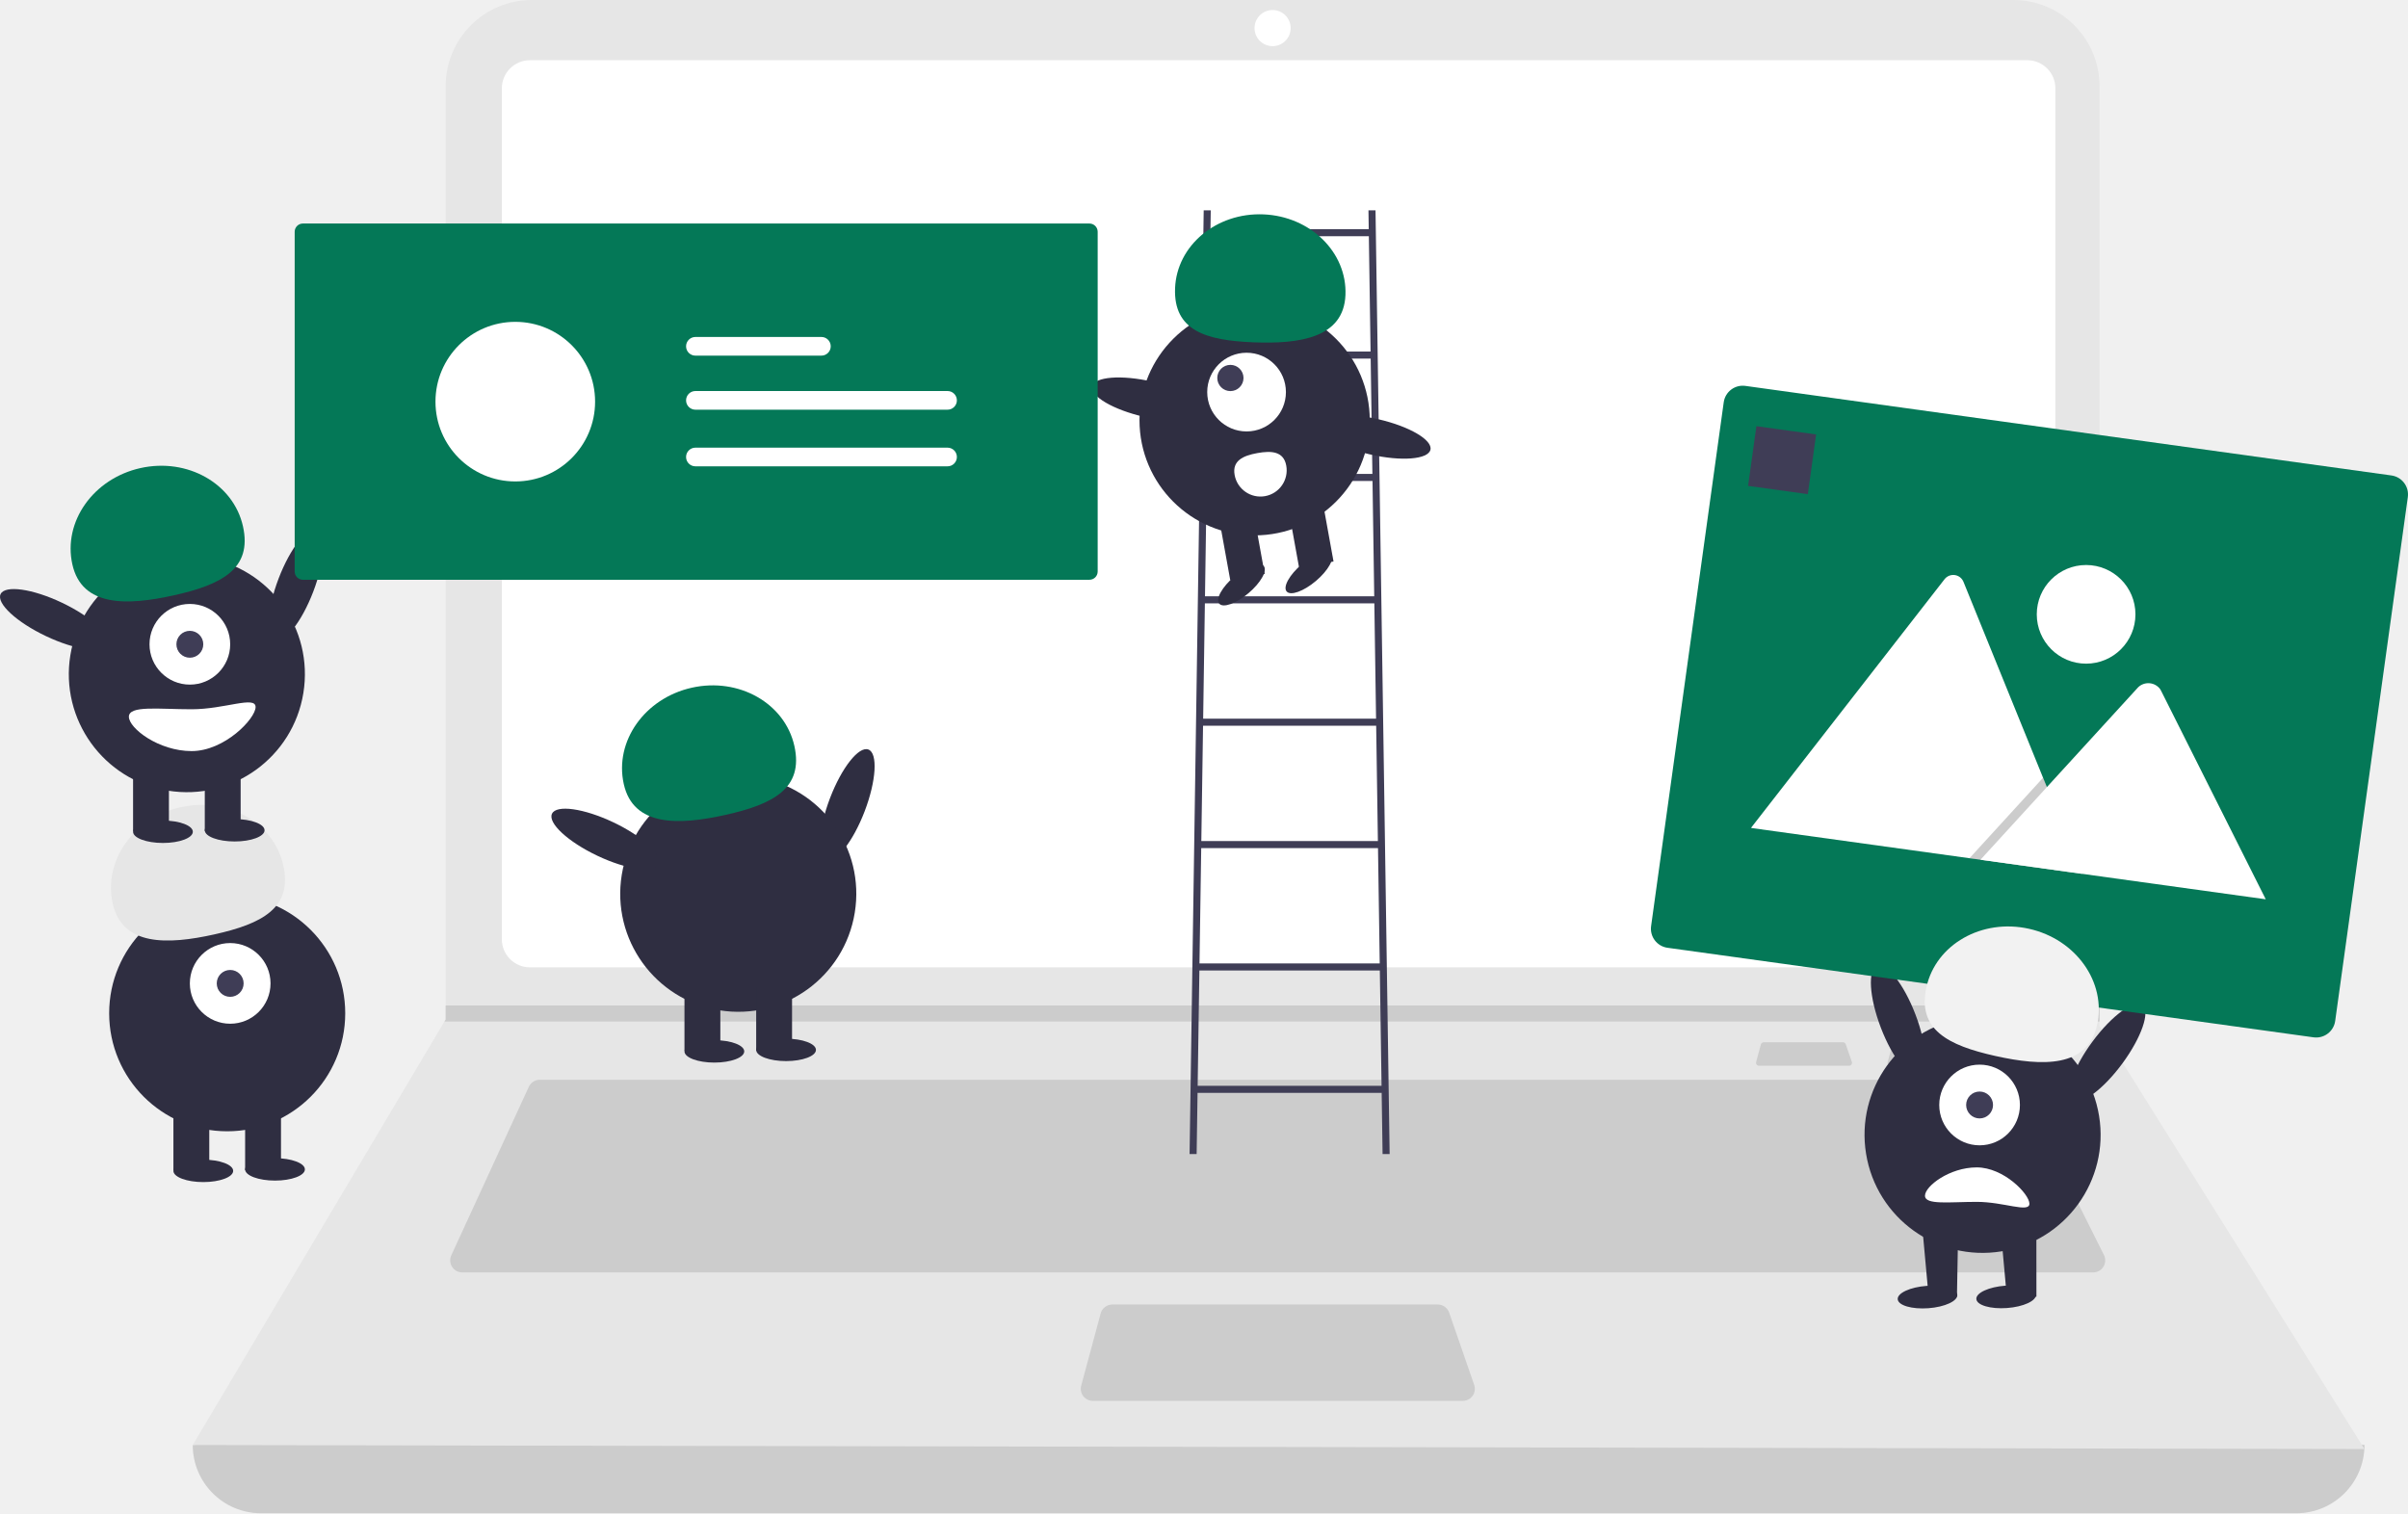
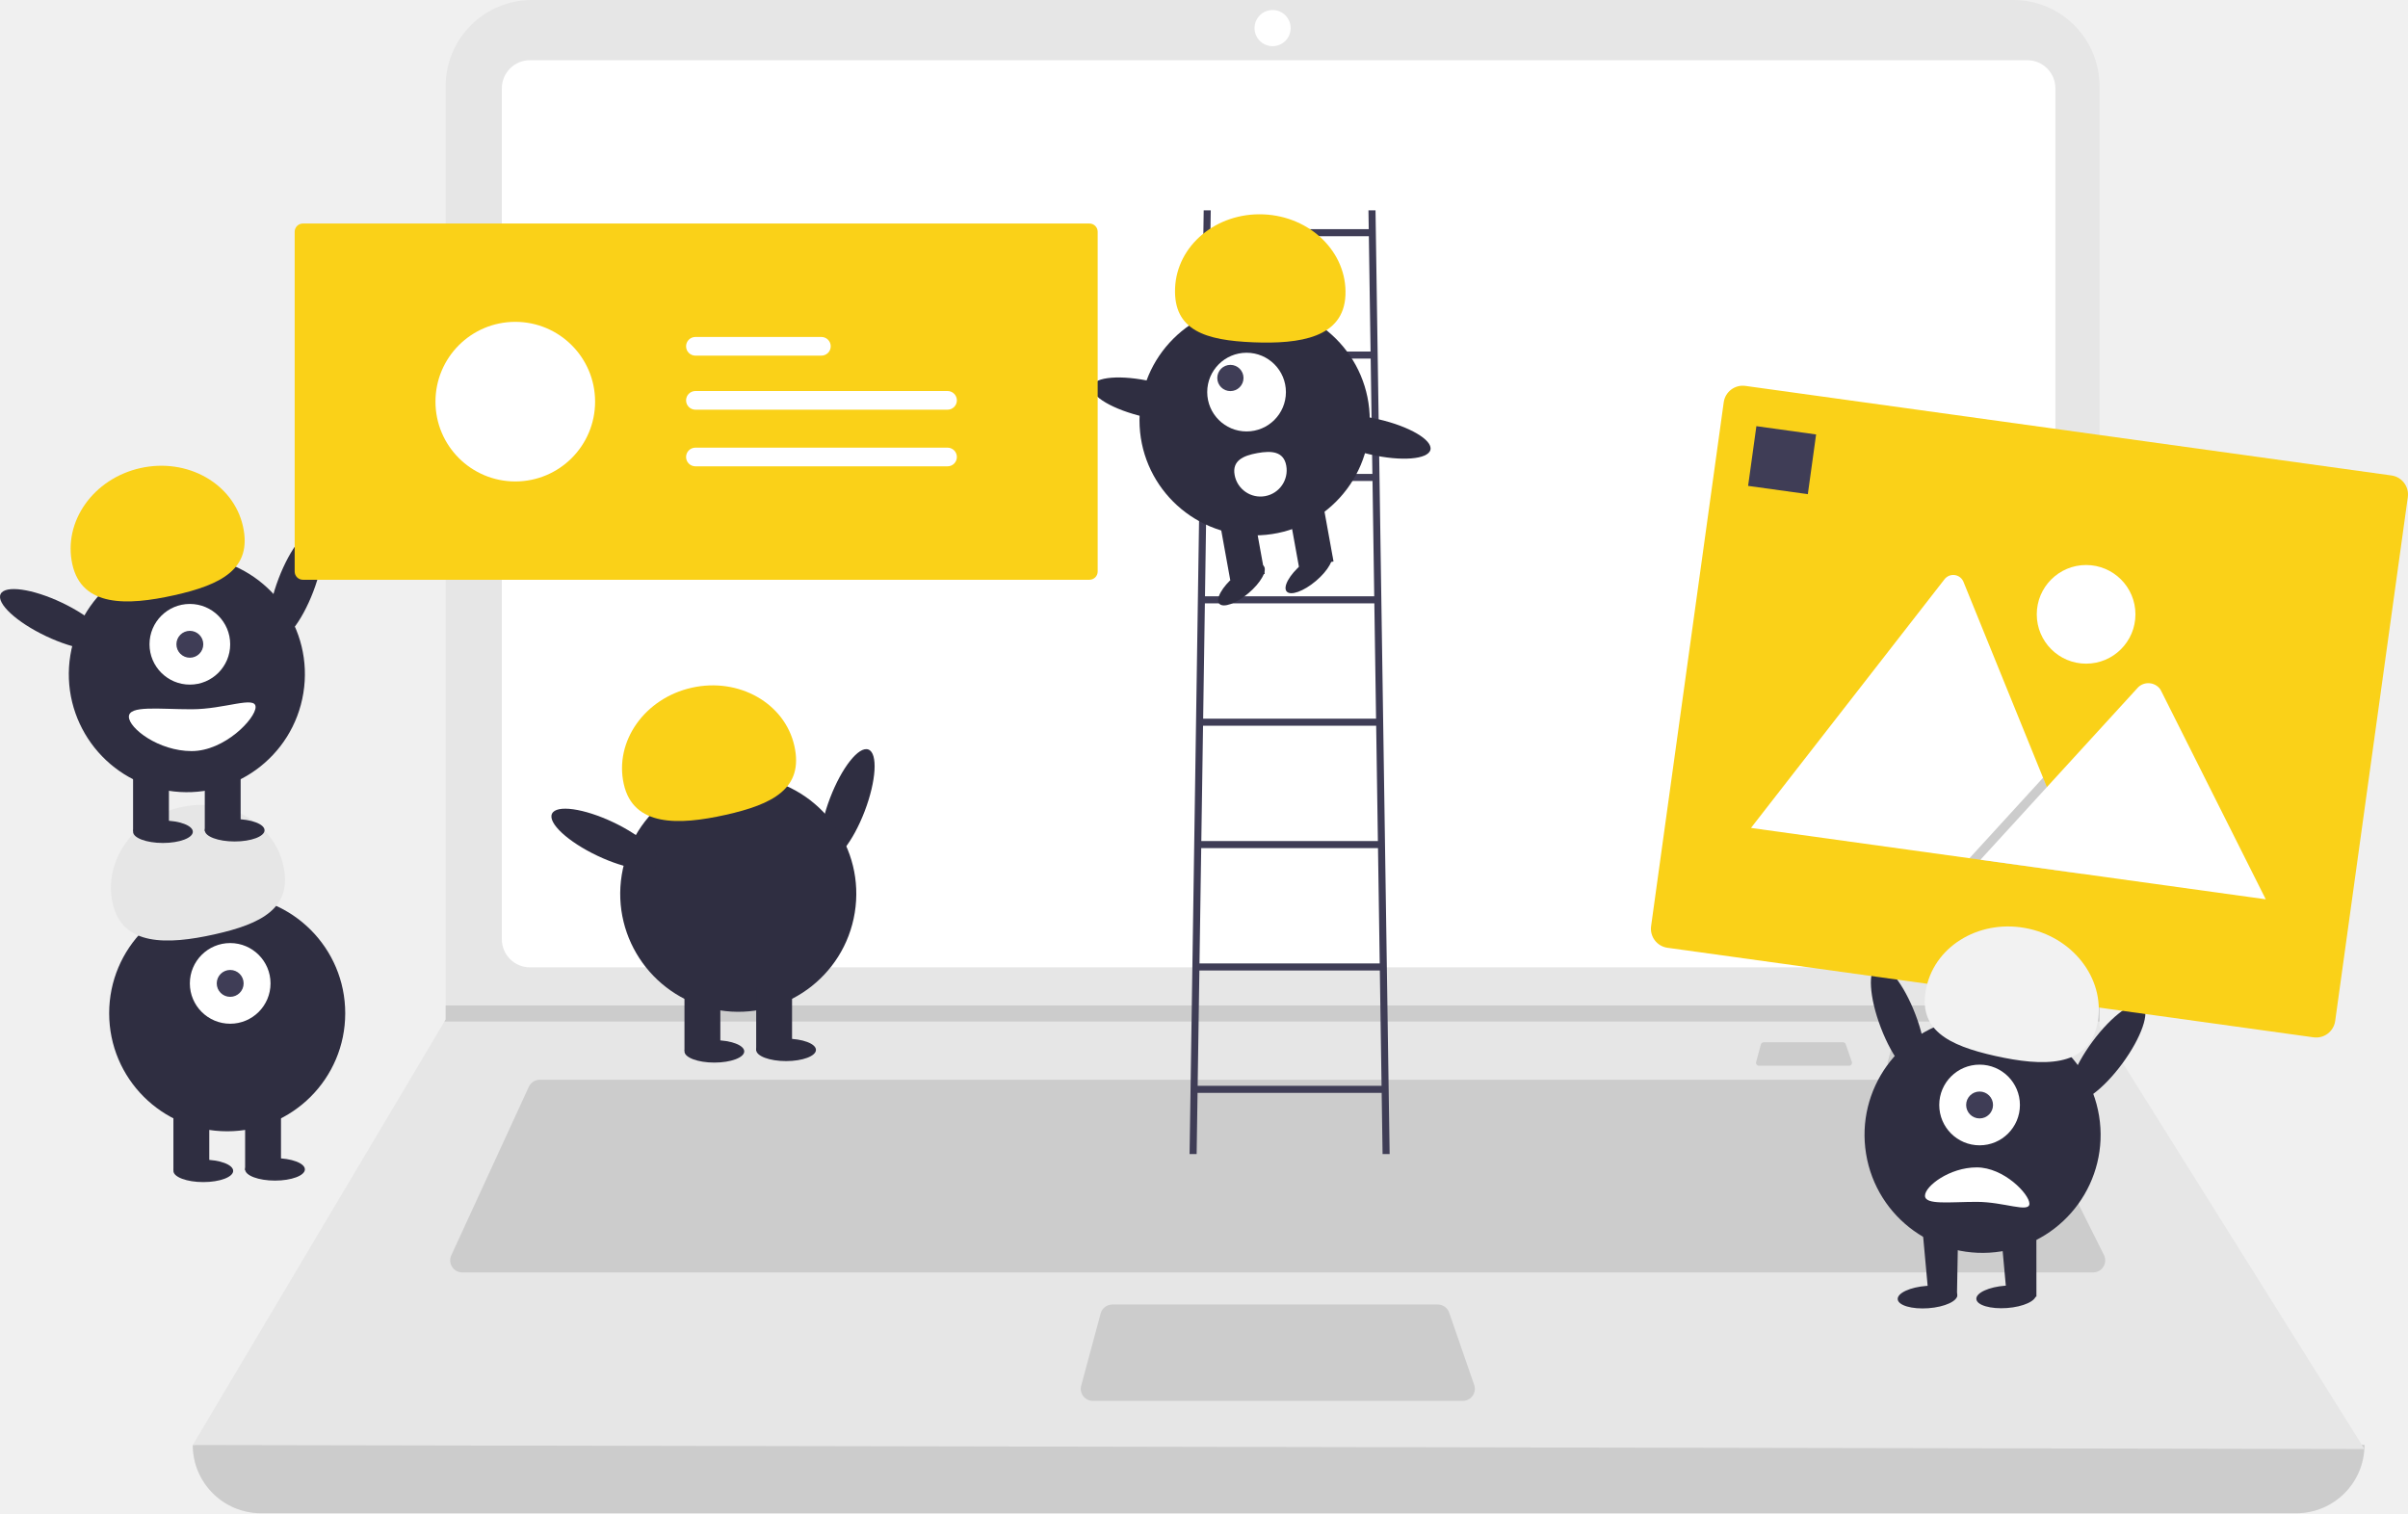
<svg xmlns="http://www.w3.org/2000/svg" id="f241e7b9-92bc-4a39-8e1f-dd6f59c49ece" data-name="Layer 1" width="878.64" height="552.215" viewBox="0 0 878.64 552.215">
  <path d="M998.543,726.107H255.909a24.901,24.901,0,0,1-24.901-24.901v0q403.807-46.93,792.435,0v0A24.901,24.901,0,0,1,998.543,726.107Z" transform="translate(-160.6798 -173.8927)" fill="#ccc" />
  <path d="M1023.444,702.671,231.008,701.206l91.84-154.532.439-.732V205.37a31.475,31.475,0,0,1,31.478-31.478H895.292a31.475,31.475,0,0,1,31.478,31.478v342.915Z" transform="translate(-160.6798 -173.8927)" fill="#e6e6e6" />
  <path d="M354.048,195.864a10.265,10.265,0,0,0-10.253,10.253V516.647a10.265,10.265,0,0,0,10.253,10.253H900.404a10.266,10.266,0,0,0,10.253-10.253V206.117a10.265,10.265,0,0,0-10.253-10.253Z" transform="translate(-160.6798 -173.8927)" fill="#fff" />
  <path d="M357.639,567.913a4.406,4.406,0,0,0-3.992,2.558l-28.299,61.52a4.394,4.394,0,0,0,3.992,6.231H924.45a4.394,4.394,0,0,0,3.929-6.36l-30.76-61.52a4.372,4.372,0,0,0-3.929-2.429Z" transform="translate(-160.6798 -173.8927)" fill="#ccc" />
  <circle cx="464.349" cy="10.253" r="6.591" fill="#fff" />
  <path d="M566.534,649.94a4.401,4.401,0,0,0-4.243,3.251l-7.099,26.366a4.394,4.394,0,0,0,4.243,5.537H694.433a4.393,4.393,0,0,0,4.151-5.832l-9.126-26.366a4.397,4.397,0,0,0-4.153-2.957Z" transform="translate(-160.6798 -173.8927)" fill="#ccc" />
  <polygon points="766.09 366.922 766.09 372.782 162.169 372.782 162.623 372.049 162.623 366.922 766.09 366.922" fill="#ccc" />
  <path d="M852.227,554.237a1.072,1.072,0,0,0-1.033.792l-1.729,6.42a1.07,1.07,0,0,0,1.033,1.348H883.372a1.07,1.07,0,0,0,1.011-1.42l-2.222-6.42a1.071,1.071,0,0,0-1.011-.72Z" transform="translate(-160.6798 -173.8927)" fill="#ccc" />
  <path d="M804.227,554.237a1.072,1.072,0,0,0-1.033.792l-1.729,6.42a1.07,1.07,0,0,0,1.033,1.348H835.372a1.07,1.07,0,0,0,1.011-1.42l-2.222-6.42a1.071,1.071,0,0,0-1.011-.72Z" transform="translate(-160.6798 -173.8927)" fill="#ccc" />
  <path d="M665.161,595.032h2.576l-5.153-344.388h-2.576l.103,6.871H602.364l.103-6.871h-2.576l-5.153,344.388h2.576l.334-22.329h67.179Zm-3.714-248.2H601.028l.63-42.082h59.16Zm.039,2.576.63,42.082h-61.756l.63-42.082Zm.668,44.659.63,42.082H599.691l.63-42.082Zm.668,44.659.63,42.082H599.023l.63-42.082Zm.668,44.659.63,42.082H598.355l.63-42.082ZM660.15,260.091l.63,42.082H601.696l.63-42.082ZM597.687,570.126l.63-42.082h65.842l.63,42.082Z" transform="translate(-160.6798 -173.8927)" fill="#3f3d56" />
  <circle cx="457.794" cy="153.358" r="42.012" fill="#2f2e41" />
  <rect x="632.562" y="357.238" width="12.763" height="22.867" transform="translate(-216.1336 -54.17899) rotate(-10.26106)" fill="#2f2e41" />
  <rect x="607.444" y="361.785" width="12.763" height="22.867" transform="translate(-217.3453 -58.58065) rotate(-10.26106)" fill="#2f2e41" />
  <ellipse cx="613.672" cy="387.298" rx="10.636" ry="3.989" transform="translate(-265.6056 314.4538) rotate(-40.26106)" fill="#2f2e41" />
  <ellipse cx="638.267" cy="382.846" rx="10.636" ry="3.989" transform="translate(-256.9018 329.2941) rotate(-40.26106)" fill="#2f2e41" />
  <circle cx="454.853" cy="143.081" r="14.359" fill="#fff" />
  <circle cx="448.952" cy="137.934" r="4.786" fill="#3f3d56" />
-   <path d="M651.616,281.545c.632-15.554-12.773-28.728-29.941-29.425s-31.597,11.346-32.229,26.9,11.302,19.087,28.47,19.785S650.984,297.099,651.616,281.545Z" transform="translate(-160.6798 -173.8927)" fill="#047857" />
+   <path d="M651.616,281.545c.632-15.554-12.773-28.728-29.941-29.425s-31.597,11.346-32.229,26.9,11.302,19.087,28.47,19.785S650.984,297.099,651.616,281.545Z" transform="translate(-160.6798 -173.8927)" fill="#fad118" />
  <ellipse cx="579.682" cy="319.596" rx="6.594" ry="21.006" transform="translate(-22.02934 639.3272) rotate(-77.0899)" fill="#2f2e41" />
  <ellipse cx="662.15" cy="333.311" rx="6.594" ry="21.006" transform="translate(28.6462 730.3615) rotate(-77.0899)" fill="#2f2e41" />
  <path d="M630.013,343.807a9.572,9.572,0,1,1-18.835,3.429l-.003-.018c-.942-5.202,3.08-7.043,8.283-7.985S629.071,338.605,630.013,343.807Z" transform="translate(-160.6798 -173.8927)" fill="#fff" />
  <ellipse cx="469.866" cy="467.526" rx="21.534" ry="6.76" transform="translate(-295.2829 565.6119) rotate(-69.08217)" fill="#2f2e41" />
  <circle cx="430.059" cy="500.048" r="43.067" transform="translate(-293.1005 670.5622) rotate(-80.78252)" fill="#2f2e41" />
  <rect x="249.753" y="359.955" width="13.084" height="23.442" fill="#2f2e41" />
  <rect x="275.921" y="359.955" width="13.084" height="23.442" fill="#2f2e41" />
  <ellipse cx="260.656" cy="383.67" rx="10.903" ry="4.089" fill="#2f2e41" />
  <ellipse cx="286.824" cy="383.125" rx="10.903" ry="4.089" fill="#2f2e41" />
-   <path d="M388.282,459.997c-3.477-15.574,7.639-31.31,24.829-35.149s33.944,5.675,37.422,21.249-7.915,21.318-25.105,25.156S391.759,475.571,388.282,459.997Z" transform="translate(-160.6798 -173.8927)" fill="#047857" />
+   <path d="M388.282,459.997c-3.477-15.574,7.639-31.31,24.829-35.149s33.944,5.675,37.422,21.249-7.915,21.318-25.105,25.156S391.759,475.571,388.282,459.997Z" transform="translate(-160.6798 -173.8927)" fill="#fad118" />
  <ellipse cx="381.55" cy="480.065" rx="6.76" ry="21.534" transform="translate(-376.387 445.1919) rotate(-64.62574)" fill="#2f2e41" />
  <circle cx="82.901" cy="369.763" r="43.067" fill="#2f2e41" />
  <rect x="63.275" y="403.563" width="13.084" height="23.442" fill="#2f2e41" />
  <rect x="89.443" y="403.563" width="13.084" height="23.442" fill="#2f2e41" />
  <ellipse cx="74.178" cy="427.277" rx="10.903" ry="4.089" fill="#2f2e41" />
  <ellipse cx="100.346" cy="426.732" rx="10.903" ry="4.089" fill="#2f2e41" />
  <circle cx="83.991" cy="358.86" r="14.719" fill="#fff" />
  <circle cx="83.991" cy="358.86" r="4.906" fill="#3f3d56" />
  <path d="M201.804,503.604c-3.477-15.574,7.639-31.31,24.829-35.149s33.944,5.675,37.422,21.249-7.915,21.318-25.105,25.156S205.281,519.178,201.804,503.604Z" transform="translate(-160.6798 -173.8927)" fill="#e6e6e6" />
  <ellipse cx="268.669" cy="387.383" rx="21.534" ry="6.76" transform="translate(-349.786 326.1453) rotate(-69.08217)" fill="#2f2e41" />
  <circle cx="228.861" cy="419.905" r="43.067" transform="translate(-382.9613 404.6576) rotate(-80.78252)" fill="#2f2e41" />
  <rect x="48.556" y="279.812" width="13.084" height="23.442" fill="#2f2e41" />
  <rect x="74.723" y="279.812" width="13.084" height="23.442" fill="#2f2e41" />
  <ellipse cx="59.459" cy="303.527" rx="10.903" ry="4.089" fill="#2f2e41" />
  <ellipse cx="85.627" cy="302.982" rx="10.903" ry="4.089" fill="#2f2e41" />
  <circle cx="69.272" cy="235.11" r="14.719" fill="#fff" />
  <circle cx="69.272" cy="235.11" r="4.906" fill="#3f3d56" />
-   <path d="M187.085,379.854c-3.477-15.574,7.639-31.31,24.829-35.149s33.944,5.675,37.422,21.249-7.915,21.318-25.105,25.156S190.562,395.428,187.085,379.854Z" transform="translate(-160.6798 -173.8927)" fill="#047857" />
+   <path d="M187.085,379.854c-3.477-15.574,7.639-31.31,24.829-35.149s33.944,5.675,37.422,21.249-7.915,21.318-25.105,25.156S190.562,395.428,187.085,379.854Z" transform="translate(-160.6798 -173.8927)" fill="#fad118" />
  <ellipse cx="180.353" cy="399.922" rx="6.76" ry="21.534" transform="translate(-418.9539 217.6053) rotate(-64.62574)" fill="#2f2e41" />
  <path d="M207.707,435.442c0,4.215,10.853,12.539,22.897,12.539s23.335-11.867,23.335-16.082-11.292.818-23.335.818S207.707,431.227,207.707,435.442Z" transform="translate(-160.6798 -173.8927)" fill="#fff" />
-   <path d="M271.204,255.461a3.003,3.003,0,0,0-3,3v124a3.003,3.003,0,0,0,3,3h287a3.003,3.003,0,0,0,3-3v-124a3.003,3.003,0,0,0-3-3Z" transform="translate(-160.6798 -173.8927)" fill="#047857" />
+   <path d="M271.204,255.461a3.003,3.003,0,0,0-3,3v124a3.003,3.003,0,0,0,3,3h287a3.003,3.003,0,0,0,3-3v-124a3.003,3.003,0,0,0-3-3Z" transform="translate(-160.6798 -173.8927)" fill="#fad118" />
  <circle cx="188.018" cy="146.569" r="29.121" fill="#fff" />
  <path id="b71acdfd-6a55-428e-917a-53f192cb0203" data-name="Path 40" d="M414.423,316.587a3.405,3.405,0,0,0,0,6.81h91.946a3.405,3.405,0,1,0,.112-6.81q-.056-.001-.112,0Z" transform="translate(-160.6798 -173.8927)" fill="#fff" />
  <path id="ad4fbcfa-41b0-45f9-a593-23b6dc3fe165" data-name="Path 40" d="M414.423,296.86a3.405,3.405,0,0,0,0,6.81H460.339a3.405,3.405,0,1,0,.112-6.81q-.056-.001-.112,0Z" transform="translate(-160.6798 -173.8927)" fill="#fff" />
  <path id="bce2a7cd-a325-424d-9b3a-f63d1dad5aba" data-name="Path 40" d="M414.423,337.253a3.405,3.405,0,0,0,0,6.81h91.946a3.405,3.405,0,1,0,.112-6.81q-.056-.001-.112,0Z" transform="translate(-160.6798 -173.8927)" fill="#fff" />
  <ellipse cx="853.282" cy="546.503" rx="6.76" ry="21.534" transform="translate(-299.5601 166.7718) rotate(-20.91783)" fill="#2f2e41" />
  <circle cx="884.09" cy="588.025" r="43.067" transform="translate(-243.4551 -24.68433) rotate(-9.21747)" fill="#2f2e41" />
  <polygon points="743.035 447.932 729.952 447.932 732.512 476.005 743.058 473.14 743.035 447.932" fill="#2f2e41" />
  <polygon points="714.512 448.005 701.428 448.005 703.988 476.078 714.058 473.14 714.512 448.005" fill="#2f2e41" />
  <ellipse cx="863.998" cy="647.212" rx="10.903" ry="4.089" transform="translate(-205.5736 -109.1681) rotate(-4.18164)" fill="#2f2e41" />
  <circle cx="722.319" cy="403.229" r="14.719" fill="#fff" />
  <circle cx="722.319" cy="403.229" r="4.906" fill="#3f3d56" />
  <ellipse cx="929.598" cy="558.041" rx="21.534" ry="6.76" transform="translate(-232.2512 800.3487) rotate(-53.5499)" fill="#2f2e41" />
  <path d="M863.077,610.231c0-3.474,8.945-10.334,18.871-10.334s19.232,9.78,19.232,13.254-9.307-.674-19.232-.674S863.077,613.705,863.077,610.231Z" transform="translate(-160.6798 -173.8927)" fill="#fff" />
-   <path d="M1004.857,552.434,769.111,519.753a7.008,7.008,0,0,1-5.972-7.895l26.502-191.172a7.008,7.008,0,0,1,7.895-5.972l235.746,32.681a7.008,7.008,0,0,1,5.972,7.895L1012.751,546.462A7.008,7.008,0,0,1,1004.857,552.434Z" transform="translate(-160.6798 -173.8927)" fill="#047857" />
+   <path d="M1004.857,552.434,769.111,519.753a7.008,7.008,0,0,1-5.972-7.895l26.502-191.172a7.008,7.008,0,0,1,7.895-5.972l235.746,32.681a7.008,7.008,0,0,1,5.972,7.895L1012.751,546.462A7.008,7.008,0,0,1,1004.857,552.434Z" transform="translate(-160.6798 -173.8927)" fill="#fad118" />
  <path d="M920.402,492.772,800.048,476.088a2.477,2.477,0,0,1-.445-.098l70.591-90.706a4.024,4.024,0,0,1,6.938.962l29.029,71.462,1.391,3.42Z" transform="translate(-160.6798 -173.8927)" fill="#fff" />
  <polygon points="759.722 318.879 718.63 313.183 742.864 286.679 744.609 284.77 745.481 283.815 746.872 287.235 759.722 318.879" opacity="0.2" style="isolation:isolate" />
  <path d="M987.415,502.062,883.318,487.631l24.234-26.504,1.744-1.909,31.579-34.54a5.37,5.37,0,0,1,7.961.622,4.796,4.796,0,0,1,.313.524Z" transform="translate(-160.6798 -173.8927)" fill="#fff" />
  <circle cx="761.186" cy="224.184" r="18" fill="#fff" />
  <rect x="799.941" y="330.812" width="22" height="22" transform="matrix(0.99053, 0.13732, -0.13732, 0.99053, -106.062, -282.0096)" fill="#3f3d56" />
  <path d="M925.866,547.973c3.477-15.574-7.639-31.31-24.829-35.149s-33.944,5.675-37.422,21.249,7.915,21.318,25.105,25.156S922.389,563.547,925.866,547.973Z" transform="translate(-160.6798 -173.8927)" fill="#f2f2f2" />
  <ellipse cx="892.69" cy="647.142" rx="10.903" ry="4.089" transform="translate(-205.4922 -107.0761) rotate(-4.18164)" fill="#2f2e41" />
</svg>
